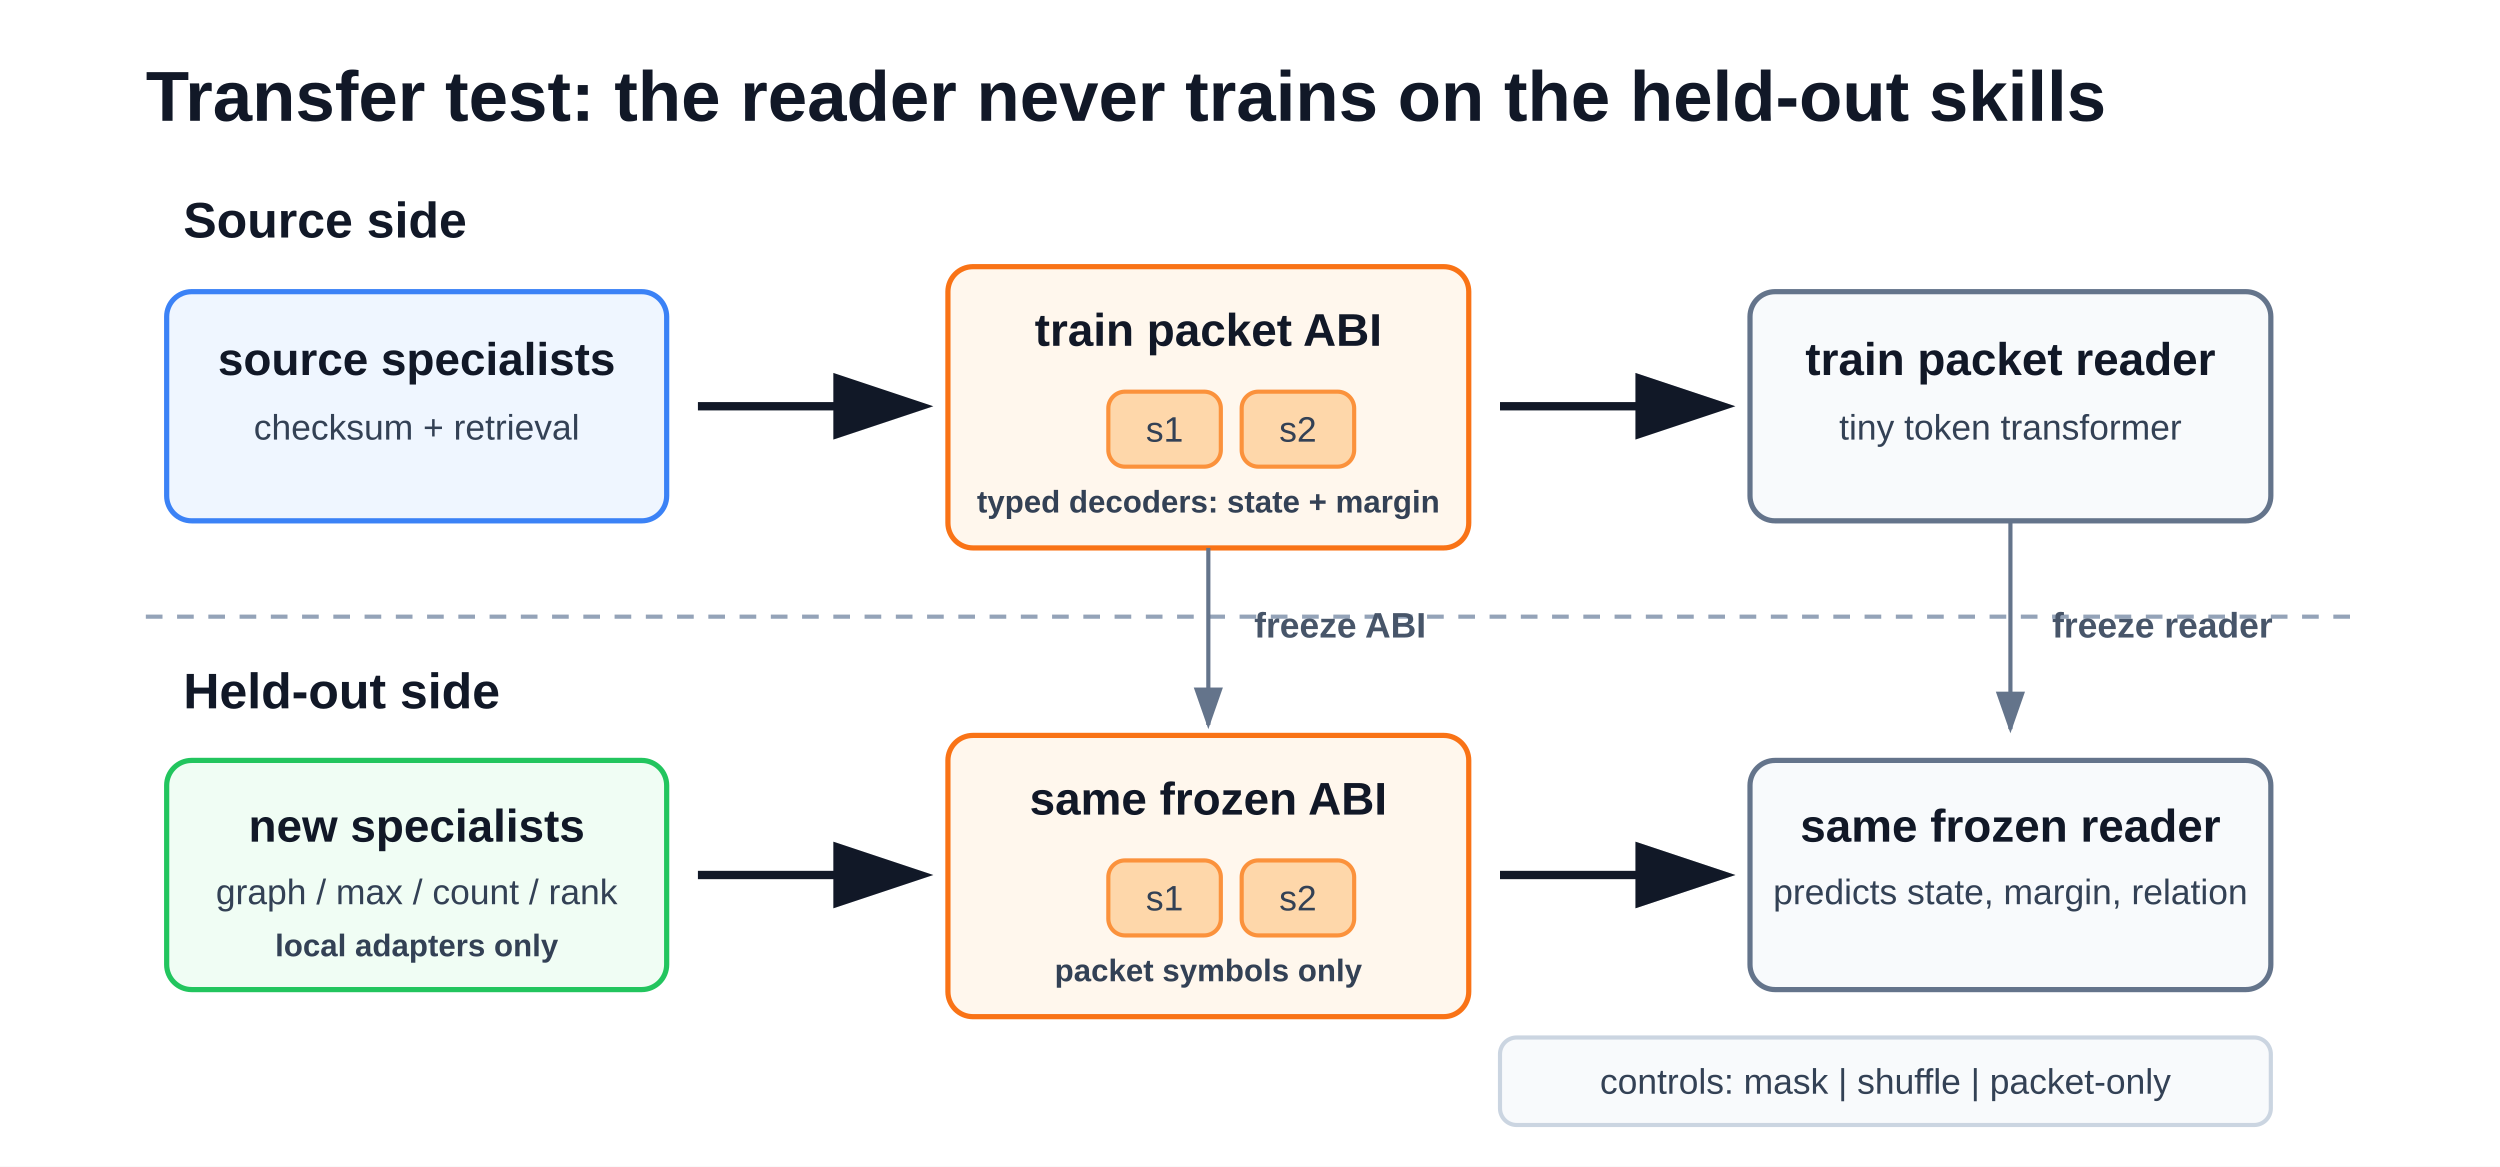
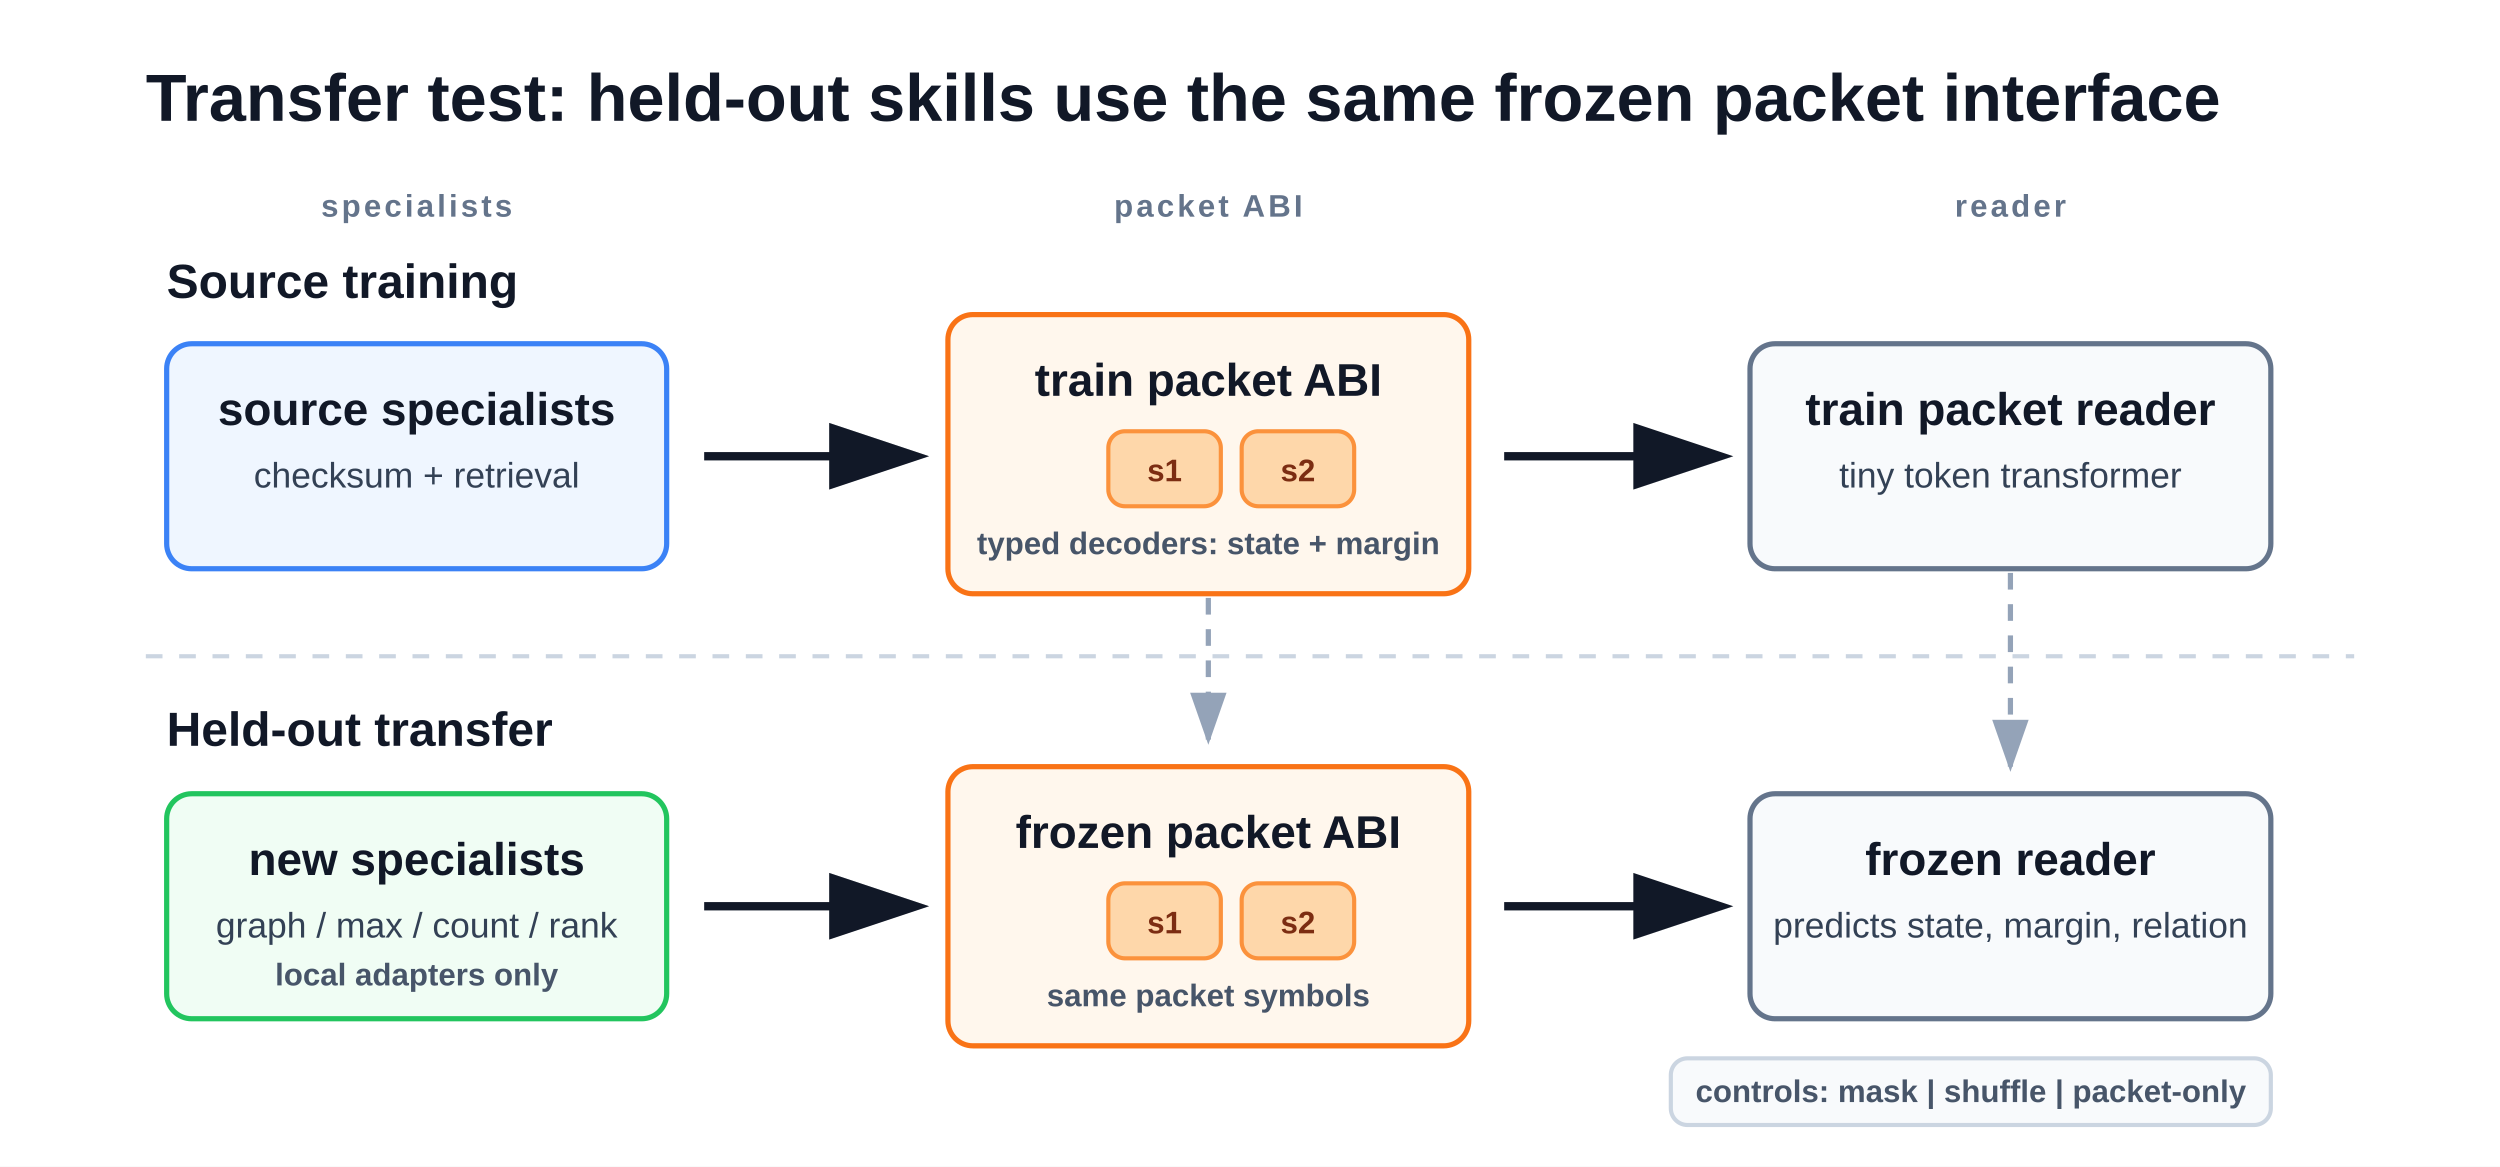
- <svg xmlns="http://www.w3.org/2000/svg" width="1200" height="560" viewBox="0 0 1200 560" role="img" aria-label="Socket transfer test: train on source specialists, freeze the socket and reader, adapt held-out specialists into the socket, and evaluate controls">
+ <svg xmlns="http://www.w3.org/2000/svg" width="1200" height="560" viewBox="0 0 1200 560" role="img" aria-label="Transfer test: held-out skills reuse the same frozen packet interface and frozen reader">
  <rect width="1200" height="560" fill="#ffffff" />
  <style>
-     .title { font: 700 34px Arial, Helvetica, sans-serif; fill: #111827; }
-     .phase { font: 700 24px Arial, Helvetica, sans-serif; fill: #111827; }
+     .title { font: 700 32px Arial, Helvetica, sans-serif; fill: #111827; }
+     .phase { font: 700 23px Arial, Helvetica, sans-serif; fill: #111827; }
+     .col { font: 700 15px Arial, Helvetica, sans-serif; letter-spacing: .10em; fill: #64748b; }
    .label { font: 700 22px Arial, Helvetica, sans-serif; fill: #111827; }
    .small { font: 500 17px Arial, Helvetica, sans-serif; fill: #334155; }
-     .mini { font: 600 15px Arial, Helvetica, sans-serif; fill: #334155; }
-     .note { font: 600 17px Arial, Helvetica, sans-serif; fill: #475569; }
+     .mini { font: 700 15px Arial, Helvetica, sans-serif; fill: #475569; }
+     .slot { font: 700 15px Arial, Helvetica, sans-serif; fill: #7c2d12; }
    .box { rx: 12; stroke-width: 2.5; }
    .arrow { stroke: #111827; stroke-width: 4; marker-end: url(#arrowhead); }
-     .thin { stroke: #64748b; stroke-width: 2; marker-end: url(#arrowheadSmall); }
-     .dash { stroke: #94a3b8; stroke-width: 2; stroke-dasharray: 8 7; }
+     .freeze { stroke: #94a3b8; stroke-width: 2.5; stroke-dasharray: 8 7; marker-end: url(#softArrow); }
+     .divider { stroke: #cbd5e1; stroke-width: 2; stroke-dasharray: 8 8; }
  </style>
  <defs>
    <marker id="arrowhead" markerWidth="12" markerHeight="8" refX="10" refY="4" orient="auto">
      <path d="M0,0 L12,4 L0,8 Z" fill="#111827" />
    </marker>
-     <marker id="arrowheadSmall" markerWidth="10" markerHeight="7" refX="9" refY="3.5" orient="auto">
-       <path d="M0,0 L10,3.5 L0,7 Z" fill="#64748b" />
+     <marker id="softArrow" markerWidth="10" markerHeight="7" refX="9" refY="3.5" orient="auto">
+       <path d="M0,0 L10,3.5 L0,7 Z" fill="#94a3b8" />
    </marker>
  </defs>
-   <text x="70" y="58" class="title">Transfer test: the reader never trains on the held-out skills</text>
-   <text x="88" y="114" class="phase">Source side</text>
-   <rect x="80" y="140" width="240" height="110" class="box" fill="#eff6ff" stroke="#3b82f6" />
-   <text x="200" y="180" text-anchor="middle" class="label">source specialists</text>
-   <text x="200" y="211" text-anchor="middle" class="small">checksum + retrieval</text>
-   <line x1="335" y1="195" x2="440" y2="195" class="arrow" />
-   <rect x="455" y="128" width="250" height="135" class="box" fill="#fff7ed" stroke="#f97316" />
-   <text x="580" y="166" text-anchor="middle" class="label">train packet ABI</text>
-   <rect x="532" y="188" width="54" height="36" rx="8" fill="#fed7aa" stroke="#fb923c" stroke-width="2" />
-   <rect x="596" y="188" width="54" height="36" rx="8" fill="#fed7aa" stroke="#fb923c" stroke-width="2" />
-   <text x="559" y="212" text-anchor="middle" class="small">s1</text>
-   <text x="623" y="212" text-anchor="middle" class="small">s2</text>
-   <text x="580" y="246" text-anchor="middle" class="mini">typed decoders: state + margin</text>
-   <line x1="720" y1="195" x2="825" y2="195" class="arrow" />
-   <rect x="840" y="140" width="250" height="110" class="box" fill="#f8fafc" stroke="#64748b" />
-   <text x="965" y="180" text-anchor="middle" class="label">train packet reader</text>
-   <text x="965" y="211" text-anchor="middle" class="small">tiny token transformer</text>
-   <line x1="70" y1="296" x2="1130" y2="296" class="dash" />
-   <text x="88" y="340" class="phase">Held-out side</text>
-   <rect x="80" y="365" width="240" height="110" class="box" fill="#f0fdf4" stroke="#22c55e" />
-   <text x="200" y="404" text-anchor="middle" class="label">new specialists</text>
-   <text x="200" y="434" text-anchor="middle" class="small">graph / max / count / rank</text>
-   <text x="200" y="459" text-anchor="middle" class="mini">local adapters only</text>
-   <line x1="335" y1="420" x2="440" y2="420" class="arrow" />
-   <rect x="455" y="353" width="250" height="135" class="box" fill="#fff7ed" stroke="#f97316" />
-   <text x="580" y="391" text-anchor="middle" class="label">same frozen ABI</text>
-   <rect x="532" y="413" width="54" height="36" rx="8" fill="#fed7aa" stroke="#fb923c" stroke-width="2" />
-   <rect x="596" y="413" width="54" height="36" rx="8" fill="#fed7aa" stroke="#fb923c" stroke-width="2" />
-   <text x="559" y="437" text-anchor="middle" class="small">s1</text>
-   <text x="623" y="437" text-anchor="middle" class="small">s2</text>
-   <text x="580" y="471" text-anchor="middle" class="mini">packet symbols only</text>
-   <line x1="720" y1="420" x2="825" y2="420" class="arrow" />
-   <rect x="840" y="365" width="250" height="110" class="box" fill="#f8fafc" stroke="#64748b" />
-   <text x="965" y="404" text-anchor="middle" class="label">same frozen reader</text>
-   <text x="965" y="434" text-anchor="middle" class="small">predicts state, margin, relation</text>
-   <line x1="965" y1="250" x2="965" y2="350" class="thin" />
-   <text x="985" y="306" class="note">freeze reader</text>
-   <line x1="580" y1="263" x2="580" y2="348" class="thin" />
-   <text x="602" y="306" class="note">freeze ABI</text>
-   <rect x="720" y="498" width="370" height="42" rx="8" fill="#f8fafc" stroke="#cbd5e1" stroke-width="2" />
-   <text x="905" y="525" text-anchor="middle" class="small">controls: mask | shuffle | packet-only</text>
+   <text x="70" y="58" class="title">Transfer test: held-out skills use the same frozen packet interface</text>
+   <text x="200" y="104" text-anchor="middle" class="col">specialists</text>
+   <text x="580" y="104" text-anchor="middle" class="col">packet ABI</text>
+   <text x="965" y="104" text-anchor="middle" class="col">reader</text>
+   <text x="80" y="143" class="phase">Source training</text>
+   <rect x="80" y="165" width="240" height="108" class="box" fill="#eff6ff" stroke="#3b82f6" />
+   <text x="200" y="204" text-anchor="middle" class="label">source specialists</text>
+   <text x="200" y="234" text-anchor="middle" class="small">checksum + retrieval</text>
+   <line x1="338" y1="219" x2="438" y2="219" class="arrow" />
+   <rect x="455" y="151" width="250" height="134" class="box" fill="#fff7ed" stroke="#f97316" />
+   <text x="580" y="190" text-anchor="middle" class="label">train packet ABI</text>
+   <rect x="532" y="207" width="54" height="36" rx="8" fill="#fed7aa" stroke="#fb923c" stroke-width="2" />
+   <rect x="596" y="207" width="54" height="36" rx="8" fill="#fed7aa" stroke="#fb923c" stroke-width="2" />
+   <text x="559" y="231" text-anchor="middle" class="slot">s1</text>
+   <text x="623" y="231" text-anchor="middle" class="slot">s2</text>
+   <text x="580" y="266" text-anchor="middle" class="mini">typed decoders: state + margin</text>
+   <line x1="722" y1="219" x2="824" y2="219" class="arrow" />
+   <rect x="840" y="165" width="250" height="108" class="box" fill="#f8fafc" stroke="#64748b" />
+   <text x="965" y="204" text-anchor="middle" class="label">train packet reader</text>
+   <text x="965" y="234" text-anchor="middle" class="small">tiny token transformer</text>
+   <line x1="580" y1="287" x2="580" y2="355" class="freeze" />
+   <line x1="965" y1="275" x2="965" y2="368" class="freeze" />
+   <line x1="70" y1="315" x2="1130" y2="315" class="divider" />
+   <text x="80" y="358" class="phase">Held-out transfer</text>
+   <rect x="80" y="381" width="240" height="108" class="box" fill="#f0fdf4" stroke="#22c55e" />
+   <text x="200" y="420" text-anchor="middle" class="label">new specialists</text>
+   <text x="200" y="450" text-anchor="middle" class="small">graph / max / count / rank</text>
+   <text x="200" y="473" text-anchor="middle" class="mini">local adapters only</text>
+   <line x1="338" y1="435" x2="438" y2="435" class="arrow" />
+   <rect x="455" y="368" width="250" height="134" class="box" fill="#fff7ed" stroke="#f97316" />
+   <text x="580" y="407" text-anchor="middle" class="label">frozen packet ABI</text>
+   <rect x="532" y="424" width="54" height="36" rx="8" fill="#fed7aa" stroke="#fb923c" stroke-width="2" />
+   <rect x="596" y="424" width="54" height="36" rx="8" fill="#fed7aa" stroke="#fb923c" stroke-width="2" />
+   <text x="559" y="448" text-anchor="middle" class="slot">s1</text>
+   <text x="623" y="448" text-anchor="middle" class="slot">s2</text>
+   <text x="580" y="483" text-anchor="middle" class="mini">same packet symbols</text>
+   <line x1="722" y1="435" x2="824" y2="435" class="arrow" />
+   <rect x="840" y="381" width="250" height="108" class="box" fill="#f8fafc" stroke="#64748b" />
+   <text x="965" y="420" text-anchor="middle" class="label">frozen reader</text>
+   <text x="965" y="450" text-anchor="middle" class="small">predicts state, margin, relation</text>
+   <rect x="802" y="508" width="288" height="32" rx="8" fill="#f8fafc" stroke="#cbd5e1" stroke-width="2" />
+   <text x="946" y="529" text-anchor="middle" class="mini">controls: mask | shuffle | packet-only</text>
</svg>
